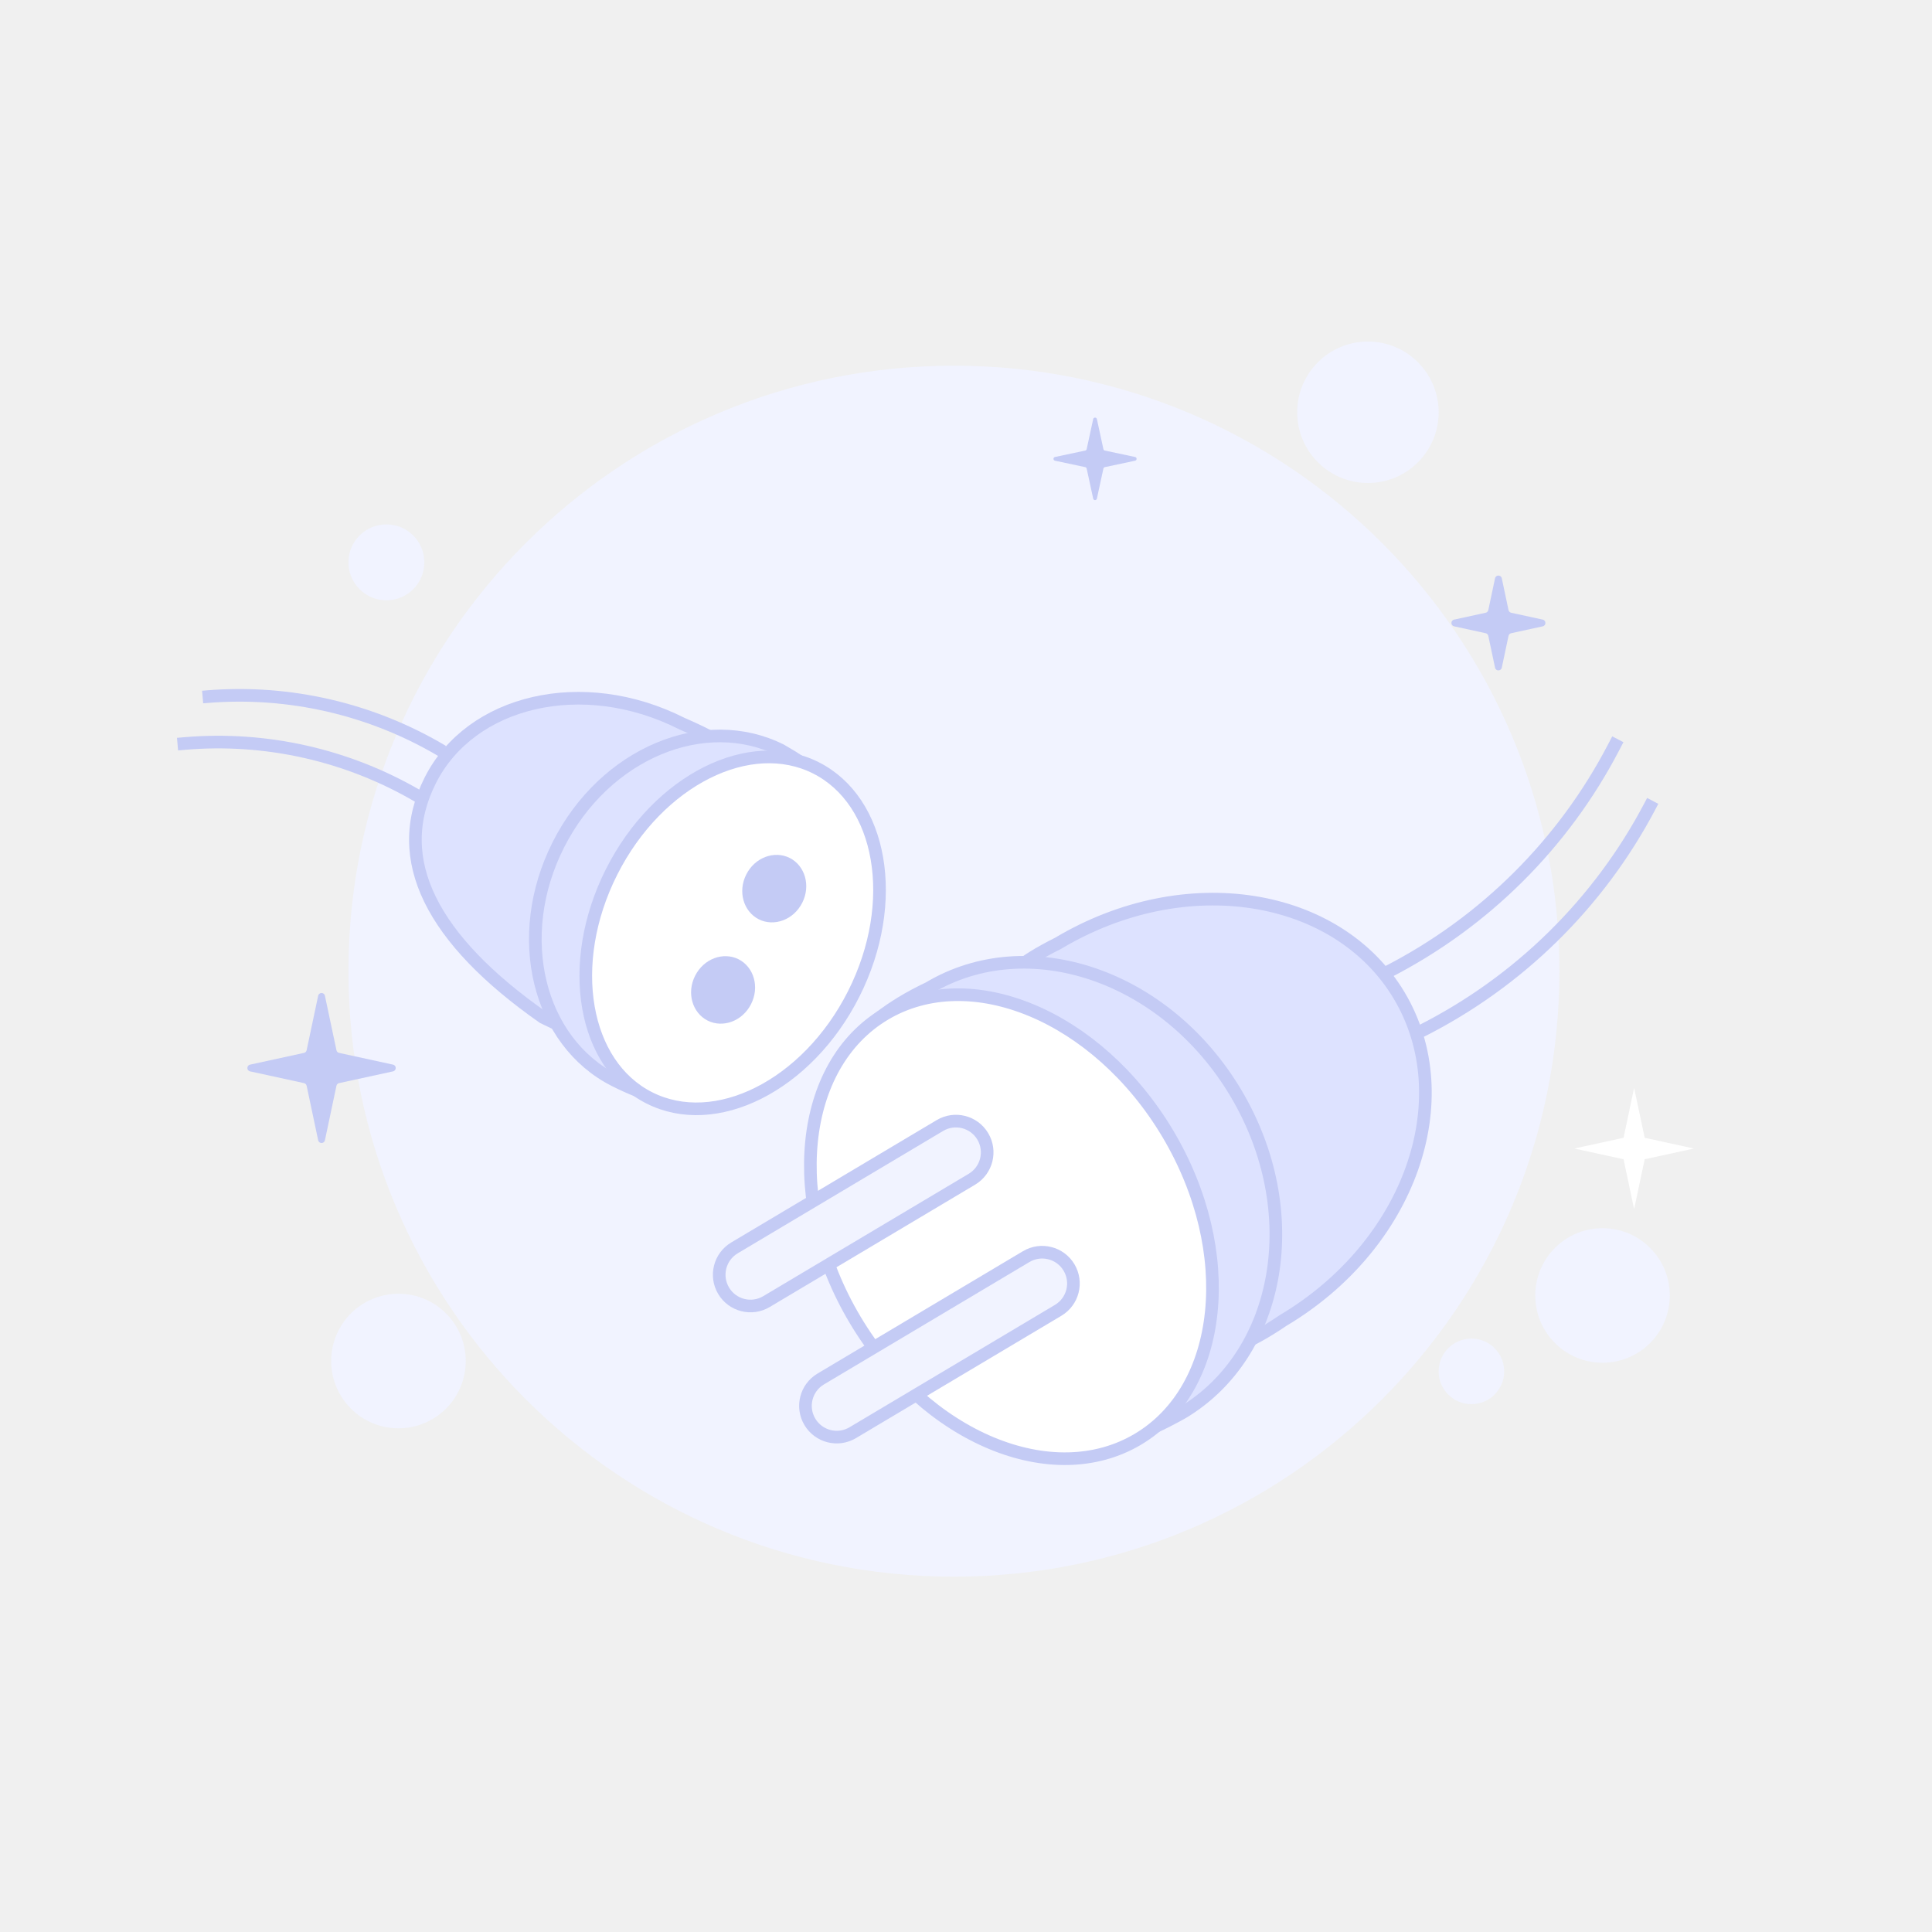
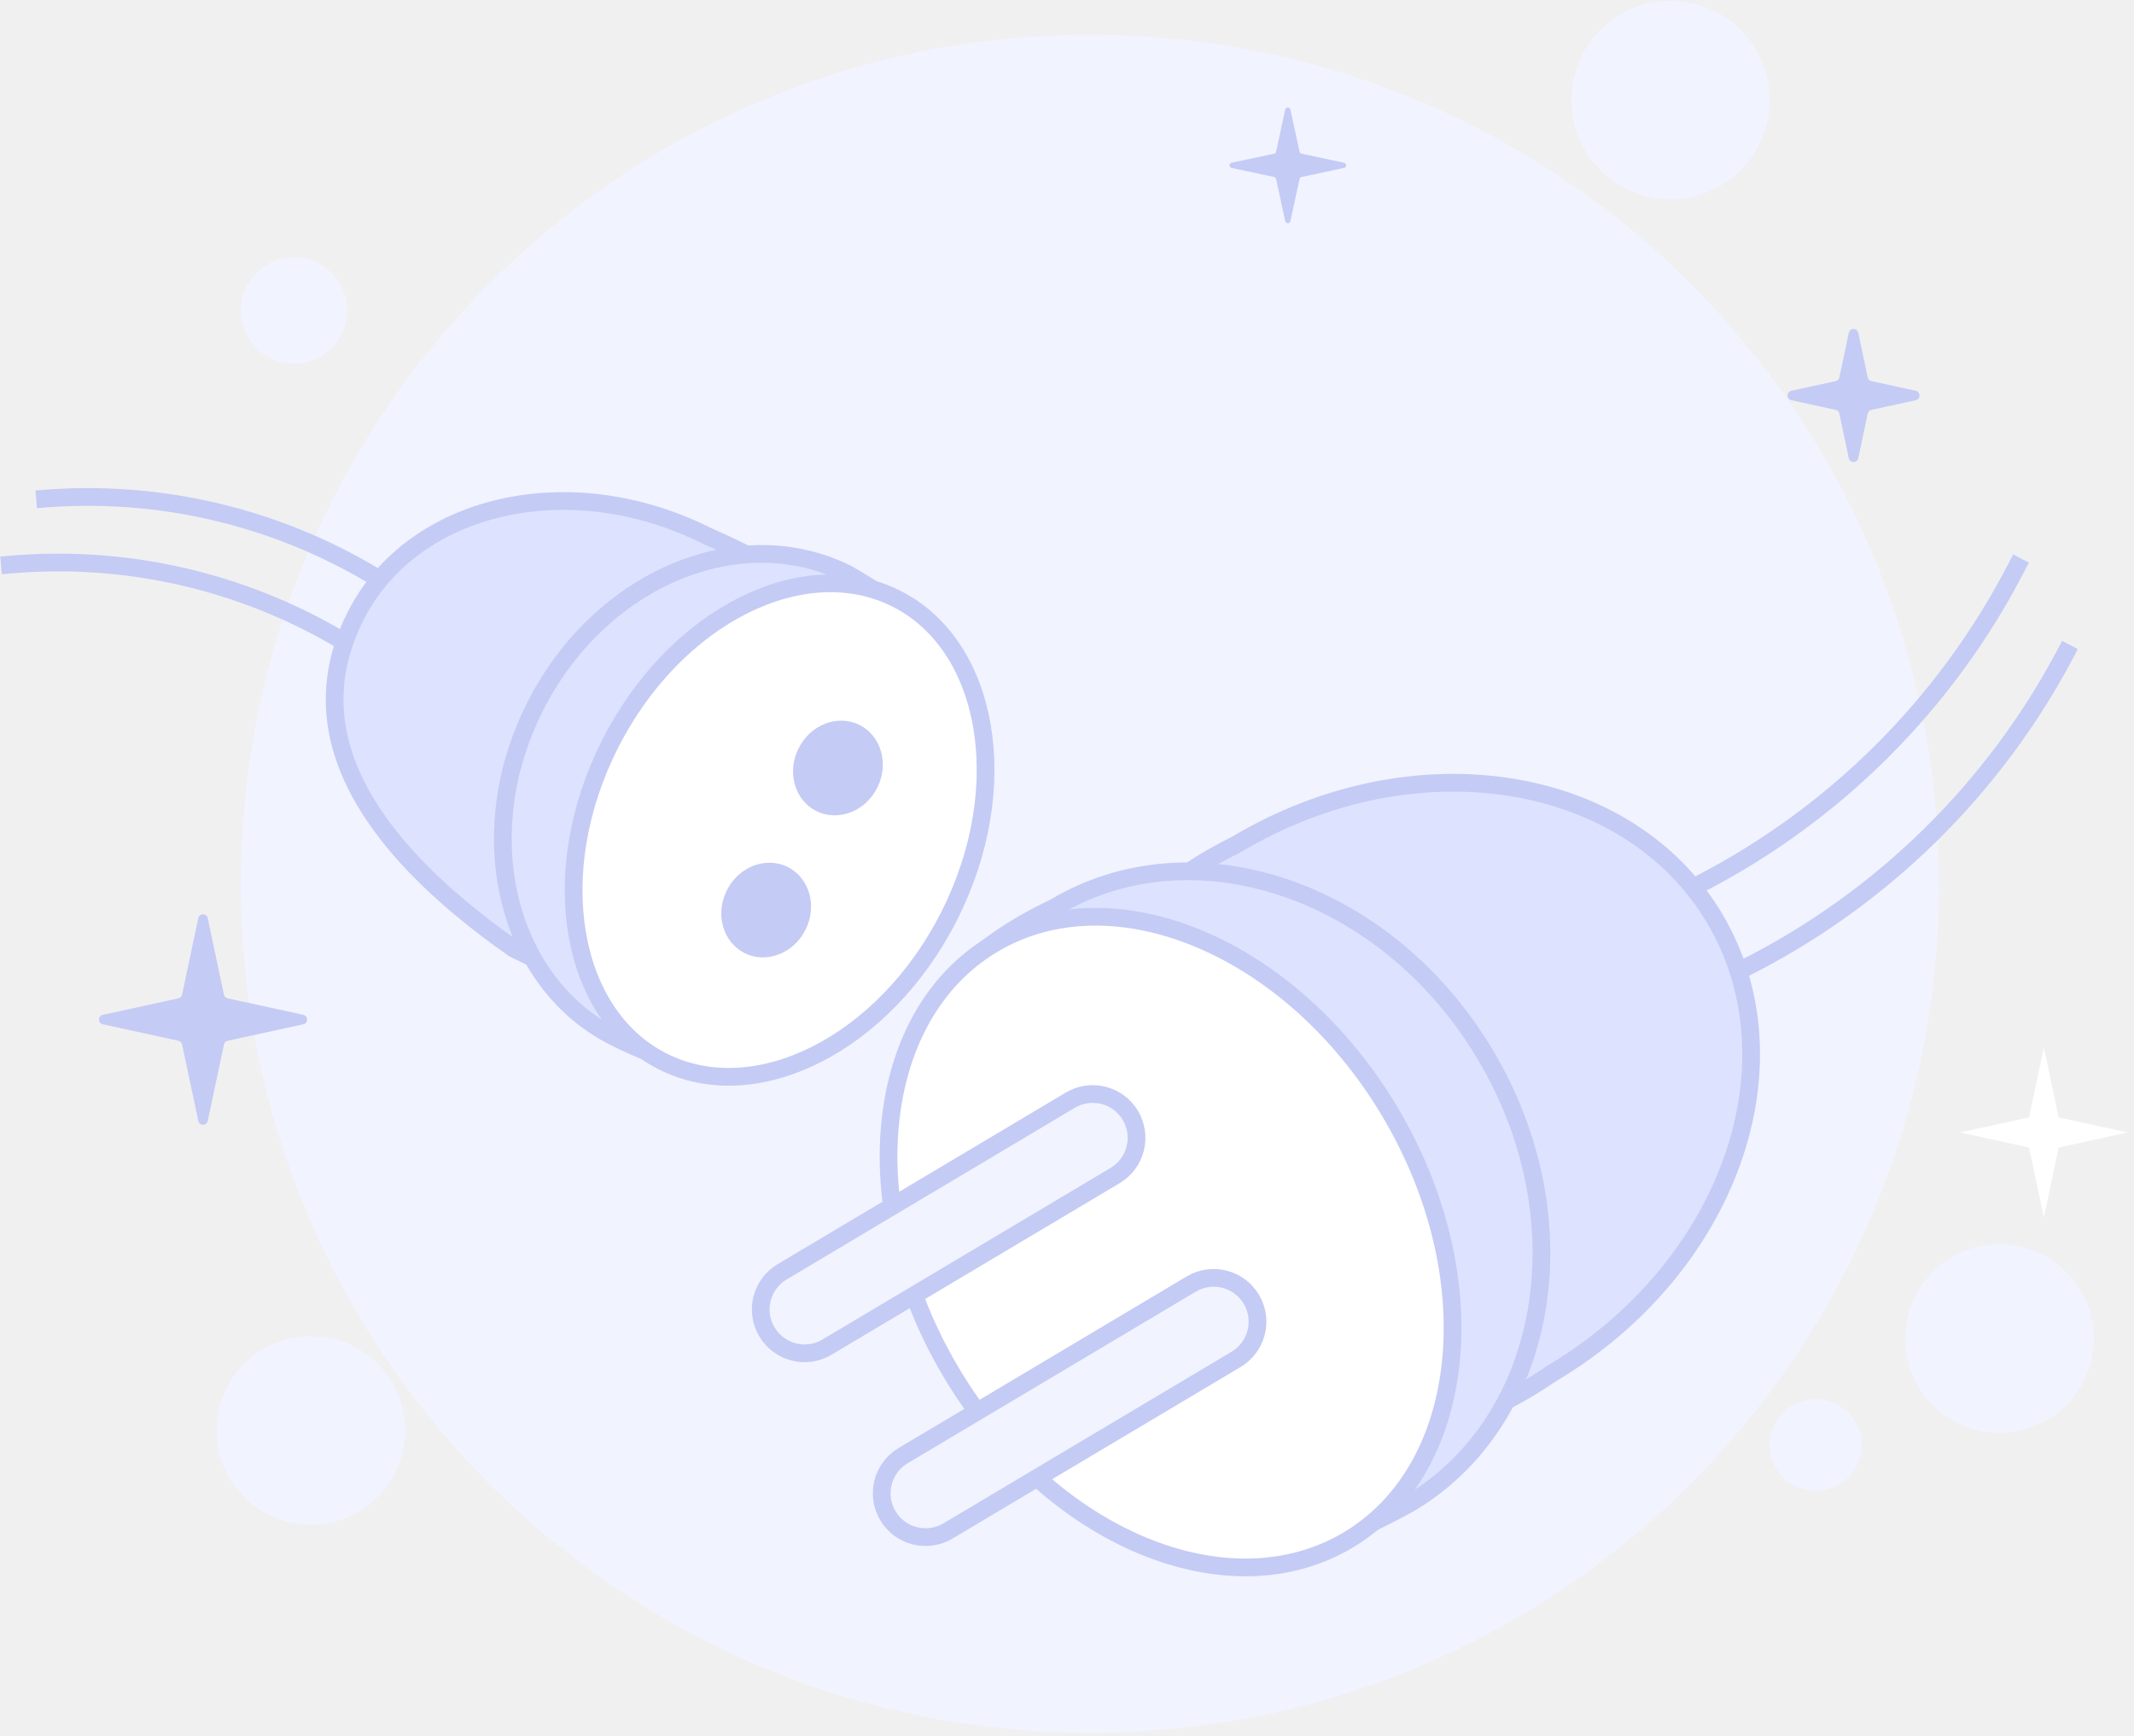
- <svg xmlns="http://www.w3.org/2000/svg" width="306" height="306" viewBox="0 0 306 306" fill="none">
-   <circle cx="151.088" cy="153.819" r="95.898" fill="#F1F3FF" />
-   <circle cx="61.2" cy="89.068" r="6.011" fill="#F1F3FF" />
-   <circle cx="216.659" cy="65.298" r="11.202" fill="#F1F3FF" />
-   <circle cx="63.112" cy="215.566" r="10.655" fill="#F1F3FF" />
-   <circle cx="253.816" cy="205.184" r="10.655" fill="#F1F3FF" />
-   <circle cx="233.051" cy="217.205" r="5.191" fill="#F1F3FF" />
-   <path d="M167.093 72.968C166.776 72.901 166.776 72.449 167.093 72.381L171.883 71.363C171.998 71.338 172.088 71.248 172.113 71.133L173.145 66.377C173.213 66.062 173.663 66.062 173.731 66.377L174.762 71.133C174.787 71.248 174.878 71.338 174.993 71.363L179.783 72.381C180.1 72.449 180.1 72.901 179.783 72.968L174.993 73.987C174.878 74.011 174.787 74.101 174.762 74.217L173.731 78.973C173.663 79.288 173.213 79.288 173.145 78.973L172.113 74.217C172.088 74.101 171.998 74.011 171.883 73.987L167.093 72.968Z" fill="#C4CBF5" />
-   <path d="M50.393 157.711C50.516 157.133 51.34 157.133 51.462 157.711L53.289 166.341C53.334 166.551 53.497 166.716 53.707 166.761L62.248 168.622C62.821 168.747 62.821 169.565 62.248 169.69L53.707 171.55C53.497 171.596 53.334 171.761 53.289 171.971L51.462 180.6C51.34 181.178 50.516 181.178 50.393 180.6L48.567 171.971C48.522 171.761 48.358 171.596 48.148 171.55L39.608 169.69C39.035 169.565 39.035 168.747 39.608 168.622L48.148 166.761C48.358 166.716 48.522 166.551 48.567 166.341L50.393 157.711Z" fill="#C4CBF5" />
-   <path d="M236.792 91.593C236.914 91.016 237.738 91.016 237.861 91.593L238.926 96.627C238.971 96.838 239.135 97.002 239.345 97.048L244.341 98.137C244.915 98.262 244.915 99.08 244.341 99.204L239.345 100.293C239.135 100.339 238.971 100.503 238.926 100.714L237.861 105.748C237.738 106.326 236.914 106.326 236.792 105.748L235.726 100.714C235.681 100.503 235.518 100.339 235.308 100.293L230.311 99.204C229.738 99.08 229.738 98.262 230.311 98.137L235.308 97.048C235.518 97.002 235.681 96.838 235.726 96.627L236.792 91.593Z" fill="#C4CBF5" />
-   <path d="M258.82 172.306L260.494 180.211L268.286 181.909L260.494 183.606L258.82 191.512L257.147 183.606L249.354 181.909L257.147 180.211L258.82 172.306Z" fill="white" />
-   <path d="M108.034 114.622C111.292 116.04 113.642 117.27 115.263 118.354C116.908 119.454 117.687 120.329 117.98 120.991C118.225 121.547 118.164 122.03 117.759 122.613C117.309 123.262 116.471 123.96 115.257 124.747C114.059 125.522 112.603 126.318 110.995 127.2C109.4 128.074 107.672 129.025 105.991 130.088C102.645 132.204 99.35 134.844 97.546 138.415C95.729 142.014 95.756 146.185 96.289 150.058C96.558 152.005 96.96 153.916 97.345 155.678C97.735 157.457 98.1 159.06 98.317 160.459C98.536 161.878 98.577 162.945 98.4 163.681C98.315 164.032 98.192 164.265 98.05 164.423C97.914 164.575 97.718 164.708 97.404 164.793C96.725 164.978 95.553 164.925 93.622 164.345C91.734 163.778 89.253 162.748 86.023 161.15C77.258 155.012 71.194 148.748 68.122 142.468C65.069 136.225 64.952 129.931 68.161 123.576C74.549 110.925 92.29 106.674 107.983 114.598L108.008 114.61L108.034 114.622Z" fill="#DDE2FF" stroke="#C4CBF5" stroke-width="2" />
-   <path d="M32.093 110.399L32.746 110.345C45.809 109.264 58.884 112.295 70.14 119.012V119.012" stroke="#C4CBF5" stroke-width="2" />
-   <path d="M28.118 117.858L29.207 117.764C42.12 116.654 55.059 119.575 66.242 126.124V126.124" stroke="#C4CBF5" stroke-width="2" />
-   <path d="M123.723 118.837C133.449 124.384 137.38 130.082 138.136 136.036C138.904 142.094 136.439 148.694 132.673 156.153C128.922 163.581 124.673 169.62 119.131 172.664C113.678 175.66 106.758 175.864 97.354 171.116C85.266 165.012 81.07 148.385 88.429 133.812C95.783 119.249 111.638 112.753 123.723 118.837Z" fill="#DDE2FF" stroke="#C4CBF5" stroke-width="2" />
-   <ellipse cx="116.027" cy="147.674" rx="20.894" ry="28.753" transform="rotate(-155.936 116.027 147.674)" fill="white" />
-   <path d="M129.239 121.622C134.429 124.243 137.77 129.485 138.89 135.977C140.01 142.469 138.889 150.142 135.208 157.433C131.526 164.724 126.016 170.181 120.127 173.133C114.238 176.086 108.036 176.51 102.846 173.889C97.655 171.267 94.314 166.025 93.194 159.533C92.074 153.041 93.195 145.368 96.876 138.077C100.558 130.786 106.068 125.329 111.957 122.377C117.846 119.424 124.048 119 129.239 121.622Z" fill="white" stroke="#C4CBF5" stroke-width="2" />
-   <path d="M120.629 144.709C118.748 143.759 117.944 141.224 119.089 138.956C120.234 136.689 122.751 135.831 124.633 136.781C126.513 137.731 127.317 140.266 126.172 142.533C125.027 144.8 122.511 145.658 120.629 144.709Z" fill="#C4CBF5" stroke="#C4CBF5" stroke-width="2" />
-   <path d="M112.526 160.753C110.645 159.803 109.841 157.268 110.986 155.001C112.131 152.734 114.648 151.876 116.529 152.826C118.41 153.776 119.213 156.31 118.068 158.577C116.924 160.844 114.407 161.703 112.526 160.753Z" fill="#C4CBF5" stroke="#C4CBF5" stroke-width="2" />
-   <path d="M203.182 209.168C200.32 211.107 198.053 212.339 196.258 213.006C194.453 213.677 193.231 213.739 192.389 213.492C191.589 213.257 190.968 212.693 190.461 211.701C189.941 210.683 189.58 209.286 189.308 207.54C189.037 205.803 188.864 203.807 188.677 201.616C188.491 199.438 188.292 197.082 187.968 194.68C187.32 189.881 186.163 184.803 183.533 180.388C180.905 175.975 176.995 172.51 173.088 169.619C171.132 168.171 169.158 166.853 167.332 165.633C165.497 164.405 163.824 163.284 162.426 162.203C161.021 161.117 159.963 160.123 159.314 159.174C158.68 158.247 158.483 157.435 158.655 156.633C158.837 155.792 159.467 154.768 160.912 153.534C162.349 152.307 164.507 150.945 167.571 149.411L167.604 149.395L167.635 149.376C187.78 137.377 211.879 141.341 221.624 157.7C231.368 174.06 223.375 197.138 203.231 209.137L203.206 209.152L203.182 209.168Z" fill="#DDE2FF" stroke="#C4CBF5" stroke-width="2" />
-   <path d="M261.766 126.849L261.362 127.619C253.277 143.019 240.58 155.506 225.047 163.333V163.333" stroke="#C4CBF5" stroke-width="2" />
-   <path d="M256.24 117.089L255.57 118.376C247.626 133.627 235.148 146.041 219.855 153.906V153.906" stroke="#C4CBF5" stroke-width="2" />
-   <path d="M138.802 162.247L144.734 158.713L149.588 155.822" stroke="#C4CBF5" stroke-width="2" />
-   <path d="M187.268 223.76C174.291 231.017 165 231.404 157.616 227.886C150.13 224.32 144.346 216.636 138.672 207.11C133.024 197.627 129.093 187.805 129.571 178.972C129.808 174.579 131.136 170.425 133.901 166.651C136.672 162.87 140.922 159.42 147.075 156.504L147.117 156.483L147.158 156.459C162.792 147.147 184.585 154.398 195.737 173.12C206.884 191.835 202.888 214.442 187.268 223.76Z" fill="#DDE2FF" stroke="#C4CBF5" stroke-width="2" />
-   <path d="M180.241 227.947C173.502 231.961 165.142 231.958 157.003 228.564C148.864 225.169 141.015 218.403 135.437 209.038C129.859 199.673 127.647 189.549 128.539 180.776C129.431 172.003 133.409 164.649 140.148 160.636C146.886 156.622 155.247 156.626 163.386 160.02C171.525 163.414 179.373 170.18 184.952 179.545C190.53 188.91 192.742 199.034 191.85 207.807C190.958 216.58 186.98 223.934 180.241 227.947Z" fill="white" stroke="#C4CBF5" stroke-width="2" />
-   <path d="M167.598 207.536L135.057 226.919C132.708 228.318 129.669 227.548 128.27 225.199C126.871 222.85 127.641 219.811 129.99 218.412L162.531 199.03C164.88 197.63 167.919 198.4 169.318 200.749C170.717 203.098 169.947 206.137 167.598 207.536Z" fill="#F1F3FF" stroke="#C4CBF5" stroke-width="2" />
-   <path d="M153.937 186.772L121.396 206.154C119.047 207.554 116.008 206.783 114.609 204.434C113.21 202.085 113.98 199.047 116.329 197.648L148.87 178.265C151.219 176.866 154.258 177.636 155.657 179.984C157.056 182.334 156.286 185.373 153.937 186.772Z" fill="#F1F3FF" stroke="#C4CBF5" stroke-width="2" />
+ <svg xmlns="http://www.w3.org/2000/svg" width="241" height="196" viewBox="0 0 241 196" fill="none">
+   <g clip-path="url(#clip0_2_111)">
+     <path d="M123.088 195.717C176.051 195.717 218.986 152.782 218.986 99.819C218.986 46.856 176.051 3.921 123.088 3.921C70.125 3.921 27.19 46.856 27.19 99.819C27.19 152.782 70.125 195.717 123.088 195.717Z" fill="#F1F3FF" />
+     <path d="M33.2 41.078C36.52 41.078 39.211 38.387 39.211 35.068C39.211 31.748 36.52 29.057 33.2 29.057C29.881 29.057 27.189 31.748 27.189 35.068C27.189 38.387 29.881 41.078 33.2 41.078Z" fill="#F1F3FF" />
+     <path d="M188.659 22.5C194.846 22.5 199.861 17.485 199.861 11.298C199.861 5.111 194.846 0.096 188.659 0.096C182.472 0.096 177.457 5.111 177.457 11.298C177.457 17.485 182.472 22.5 188.659 22.5Z" fill="#F1F3FF" />
+     <path d="M35.112 172.221C40.997 172.221 45.768 167.451 45.768 161.566C45.768 155.681 40.997 150.911 35.112 150.911C29.228 150.911 24.457 155.681 24.457 161.566C24.457 167.451 29.228 172.221 35.112 172.221Z" fill="#F1F3FF" />
+     <path d="M225.816 161.839C231.701 161.839 236.471 157.069 236.471 151.184C236.471 145.299 231.701 140.529 225.816 140.529C219.931 140.529 215.161 145.299 215.161 151.184C215.161 157.069 219.931 161.839 225.816 161.839Z" fill="#F1F3FF" />
+     <path d="M205.051 168.396C207.918 168.396 210.242 166.072 210.242 163.205C210.242 160.338 207.918 158.014 205.051 158.014C202.184 158.014 199.86 160.338 199.86 163.205C199.86 166.072 202.184 168.396 205.051 168.396Z" fill="#F1F3FF" />
+     <path d="M139.093 18.968C138.776 18.901 138.776 18.449 139.093 18.381L143.883 17.363C143.998 17.338 144.088 17.248 144.113 17.133L145.145 12.377C145.213 12.062 145.663 12.062 145.731 12.377L146.762 17.133C146.787 17.248 146.878 17.338 146.993 17.363L151.783 18.381C152.1 18.449 152.1 18.901 151.783 18.968L146.993 19.987C146.878 20.011 146.787 20.101 146.762 20.217L145.731 24.973C145.663 25.288 145.213 25.288 145.145 24.973L144.113 20.217C144.088 20.101 143.998 20.011 143.883 19.987L139.093 18.968Z" fill="#C4CBF5" />
+     <path d="M22.393 103.711C22.516 103.133 23.34 103.133 23.462 103.711L25.289 112.341C25.334 112.551 25.497 112.716 25.707 112.761L34.248 114.622C34.821 114.747 34.821 115.565 34.248 115.69L25.707 117.55C25.497 117.596 25.334 117.761 25.289 117.971L23.462 126.6C23.34 127.178 22.516 127.178 22.393 126.6L20.567 117.971C20.522 117.761 20.358 117.596 20.148 117.55L11.608 115.69C11.034 115.565 11.034 114.747 11.608 114.622L20.148 112.761C20.358 112.716 20.522 112.551 20.567 112.341L22.393 103.711Z" fill="#C4CBF5" />
+     <path d="M208.792 37.593C208.914 37.016 209.738 37.016 209.861 37.593L210.926 42.627C210.971 42.838 211.135 43.002 211.345 43.048L216.341 44.137C216.915 44.262 216.915 45.08 216.341 45.205L211.345 46.293C211.135 46.339 210.971 46.503 210.926 46.714L209.861 51.748C209.738 52.326 208.914 52.326 208.792 51.748L207.726 46.714C207.681 46.503 207.518 46.339 207.308 46.293L202.311 45.205C201.738 45.08 201.738 44.262 202.311 44.137L207.308 43.048C207.518 43.002 207.681 42.838 207.726 42.627L208.792 37.593Z" fill="#C4CBF5" />
+     <path d="M230.82 118.306L232.494 126.211L240.286 127.909L232.494 129.606L230.82 137.512L229.147 129.606L221.354 127.909L229.147 126.211L230.82 118.306Z" fill="white" />
+     <path d="M80.034 60.622C83.292 62.04 85.642 63.27 87.263 64.354C88.908 65.454 89.687 66.329 89.98 66.991C90.225 67.547 90.164 68.03 89.759 68.613C89.309 69.262 88.471 69.96 87.257 70.747C86.059 71.522 84.603 72.318 82.995 73.2C81.4 74.074 79.672 75.025 77.991 76.088C74.645 78.204 71.35 80.844 69.546 84.415C67.729 88.014 67.756 92.185 68.289 96.058C68.558 98.005 68.96 99.916 69.345 101.678C69.735 103.457 70.1 105.06 70.317 106.459C70.536 107.878 70.577 108.945 70.4 109.681C70.315 110.032 70.192 110.265 70.05 110.423C69.914 110.575 69.718 110.708 69.404 110.793C68.725 110.978 67.553 110.925 65.622 110.345C63.734 109.778 61.253 108.748 58.023 107.15C49.258 101.012 43.194 94.748 40.122 88.468C37.069 82.225 36.952 75.931 40.161 69.576C46.55 56.925 64.29 52.674 79.983 60.598L80.008 60.61L80.034 60.622Z" fill="#DDE2FF" stroke="#C4CBF5" stroke-width="2" />
+     <path d="M4.093 56.399L4.746 56.345C17.809 55.264 30.884 58.295 42.14 65.012" stroke="#C4CBF5" stroke-width="2" />
+     <path d="M0.118 63.858L1.207 63.764C14.12 62.654 27.059 65.575 38.242 72.124" stroke="#C4CBF5" stroke-width="2" />
+     <path d="M95.723 64.837C105.449 70.384 109.38 76.082 110.136 82.036C110.904 88.094 108.439 94.694 104.673 102.153C100.922 109.581 96.673 115.62 91.131 118.664C85.678 121.66 78.758 121.864 69.354 117.116C57.266 111.012 53.07 94.385 60.429 79.812C67.783 65.249 83.638 58.753 95.723 64.837Z" fill="#DDE2FF" stroke="#C4CBF5" stroke-width="2" />
+     <path d="M99.751 67.419C89.215 62.714 75.424 70.654 68.948 85.154C62.473 99.654 65.766 115.223 76.303 119.929C86.839 124.634 100.63 116.694 107.105 102.194C113.581 87.694 110.288 72.125 99.751 67.419Z" fill="white" />
+     <path d="M101.239 67.622C106.429 70.243 109.77 75.485 110.89 81.977C112.01 88.469 110.889 96.142 107.208 103.433C103.526 110.724 98.016 116.181 92.127 119.133C86.238 122.086 80.036 122.51 74.846 119.889C69.655 117.267 66.314 112.025 65.194 105.533C64.074 99.041 65.195 91.368 68.876 84.077C72.558 76.786 78.068 71.329 83.957 68.377C89.846 65.424 96.048 65 101.239 67.622Z" fill="white" stroke="#C4CBF5" stroke-width="2" />
+     <path d="M92.629 90.709C90.748 89.759 89.944 87.224 91.089 84.956C92.234 82.689 94.751 81.831 96.633 82.781C98.513 83.731 99.317 86.266 98.172 88.533C97.027 90.8 94.511 91.658 92.629 90.709Z" fill="#C4CBF5" stroke="#C4CBF5" stroke-width="2" />
+     <path d="M84.526 106.753C82.645 105.803 81.841 103.268 82.986 101.001C84.131 98.734 86.648 97.876 88.529 98.826C90.41 99.776 91.213 102.31 90.068 104.577C88.924 106.844 86.407 107.703 84.526 106.753Z" fill="#C4CBF5" stroke="#C4CBF5" stroke-width="2" />
+     <path d="M175.182 155.168C172.32 157.107 170.053 158.339 168.258 159.006C166.453 159.677 165.231 159.739 164.389 159.492C163.589 159.257 162.968 158.693 162.461 157.701C161.941 156.683 161.58 155.286 161.308 153.54C161.037 151.803 160.864 149.807 160.677 147.616C160.491 145.438 160.292 143.082 159.968 140.68C159.32 135.881 158.163 130.803 155.533 126.388C152.905 121.975 148.995 118.51 145.088 115.619C143.132 114.171 141.158 112.853 139.332 111.633C137.497 110.405 135.824 109.284 134.426 108.203C133.021 107.117 131.963 106.123 131.314 105.174C130.68 104.247 130.483 103.435 130.655 102.633C130.837 101.792 131.467 100.768 132.912 99.534C134.349 98.307 136.507 96.945 139.571 95.411L139.604 95.395L139.635 95.376C159.78 83.377 183.879 87.341 193.624 103.7C203.368 120.06 195.375 143.138 175.231 155.137L175.206 155.152L175.182 155.168Z" fill="#DDE2FF" stroke="#C4CBF5" stroke-width="2" />
+     <path d="M233.766 72.849L233.362 73.619C225.277 89.019 212.58 101.506 197.047 109.333" stroke="#C4CBF5" stroke-width="2" />
+     <path d="M228.24 63.089L227.57 64.376C219.626 79.627 207.148 92.041 191.855 99.906" stroke="#C4CBF5" stroke-width="2" />
+     <path d="M110.802 108.247L116.734 104.713L121.588 101.822" stroke="#C4CBF5" stroke-width="2" />
+     <path d="M159.268 169.76C146.291 177.017 137 177.404 129.616 173.886C122.13 170.32 116.346 162.636 110.672 153.11C105.024 143.627 101.093 133.805 101.571 124.972C101.808 120.579 103.136 116.425 105.901 112.651C108.672 108.87 112.922 105.42 119.075 102.504L119.117 102.483L119.158 102.459C134.792 93.147 156.585 100.398 167.737 119.12C178.884 137.835 174.888 160.442 159.268 169.76Z" fill="#DDE2FF" stroke="#C4CBF5" stroke-width="2" />
+     <path d="M152.241 173.947C145.502 177.961 137.142 177.958 129.003 174.564C120.864 171.169 113.015 164.403 107.437 155.038C101.859 145.673 99.647 135.549 100.539 126.776C101.431 118.003 105.409 110.649 112.148 106.636C118.886 102.622 127.247 102.626 135.386 106.02C143.525 109.414 151.373 116.18 156.952 125.545C162.53 134.91 164.742 145.034 163.85 153.807C162.958 162.58 158.98 169.934 152.241 173.947Z" fill="white" stroke="#C4CBF5" stroke-width="2" />
+     <path d="M139.598 153.536L107.057 172.919C104.708 174.318 101.669 173.548 100.27 171.199C98.871 168.85 99.641 165.811 101.99 164.412L134.531 145.03C136.88 143.63 139.919 144.4 141.318 146.749C142.717 149.098 141.947 152.137 139.598 153.536Z" fill="#F1F3FF" stroke="#C4CBF5" stroke-width="2" />
+     <path d="M125.937 132.772L93.396 152.154C91.047 153.554 88.008 152.783 86.609 150.434C85.21 148.085 85.98 145.047 88.329 143.648L120.87 124.265C123.219 122.866 126.258 123.636 127.657 125.984C129.056 128.334 128.286 131.373 125.937 132.772Z" fill="#F1F3FF" stroke="#C4CBF5" stroke-width="2" />
+   </g>
+   <defs>
+     <clipPath id="clip0_2_111">
+       <rect width="241" height="196" fill="white" />
+     </clipPath>
+   </defs>
</svg>
